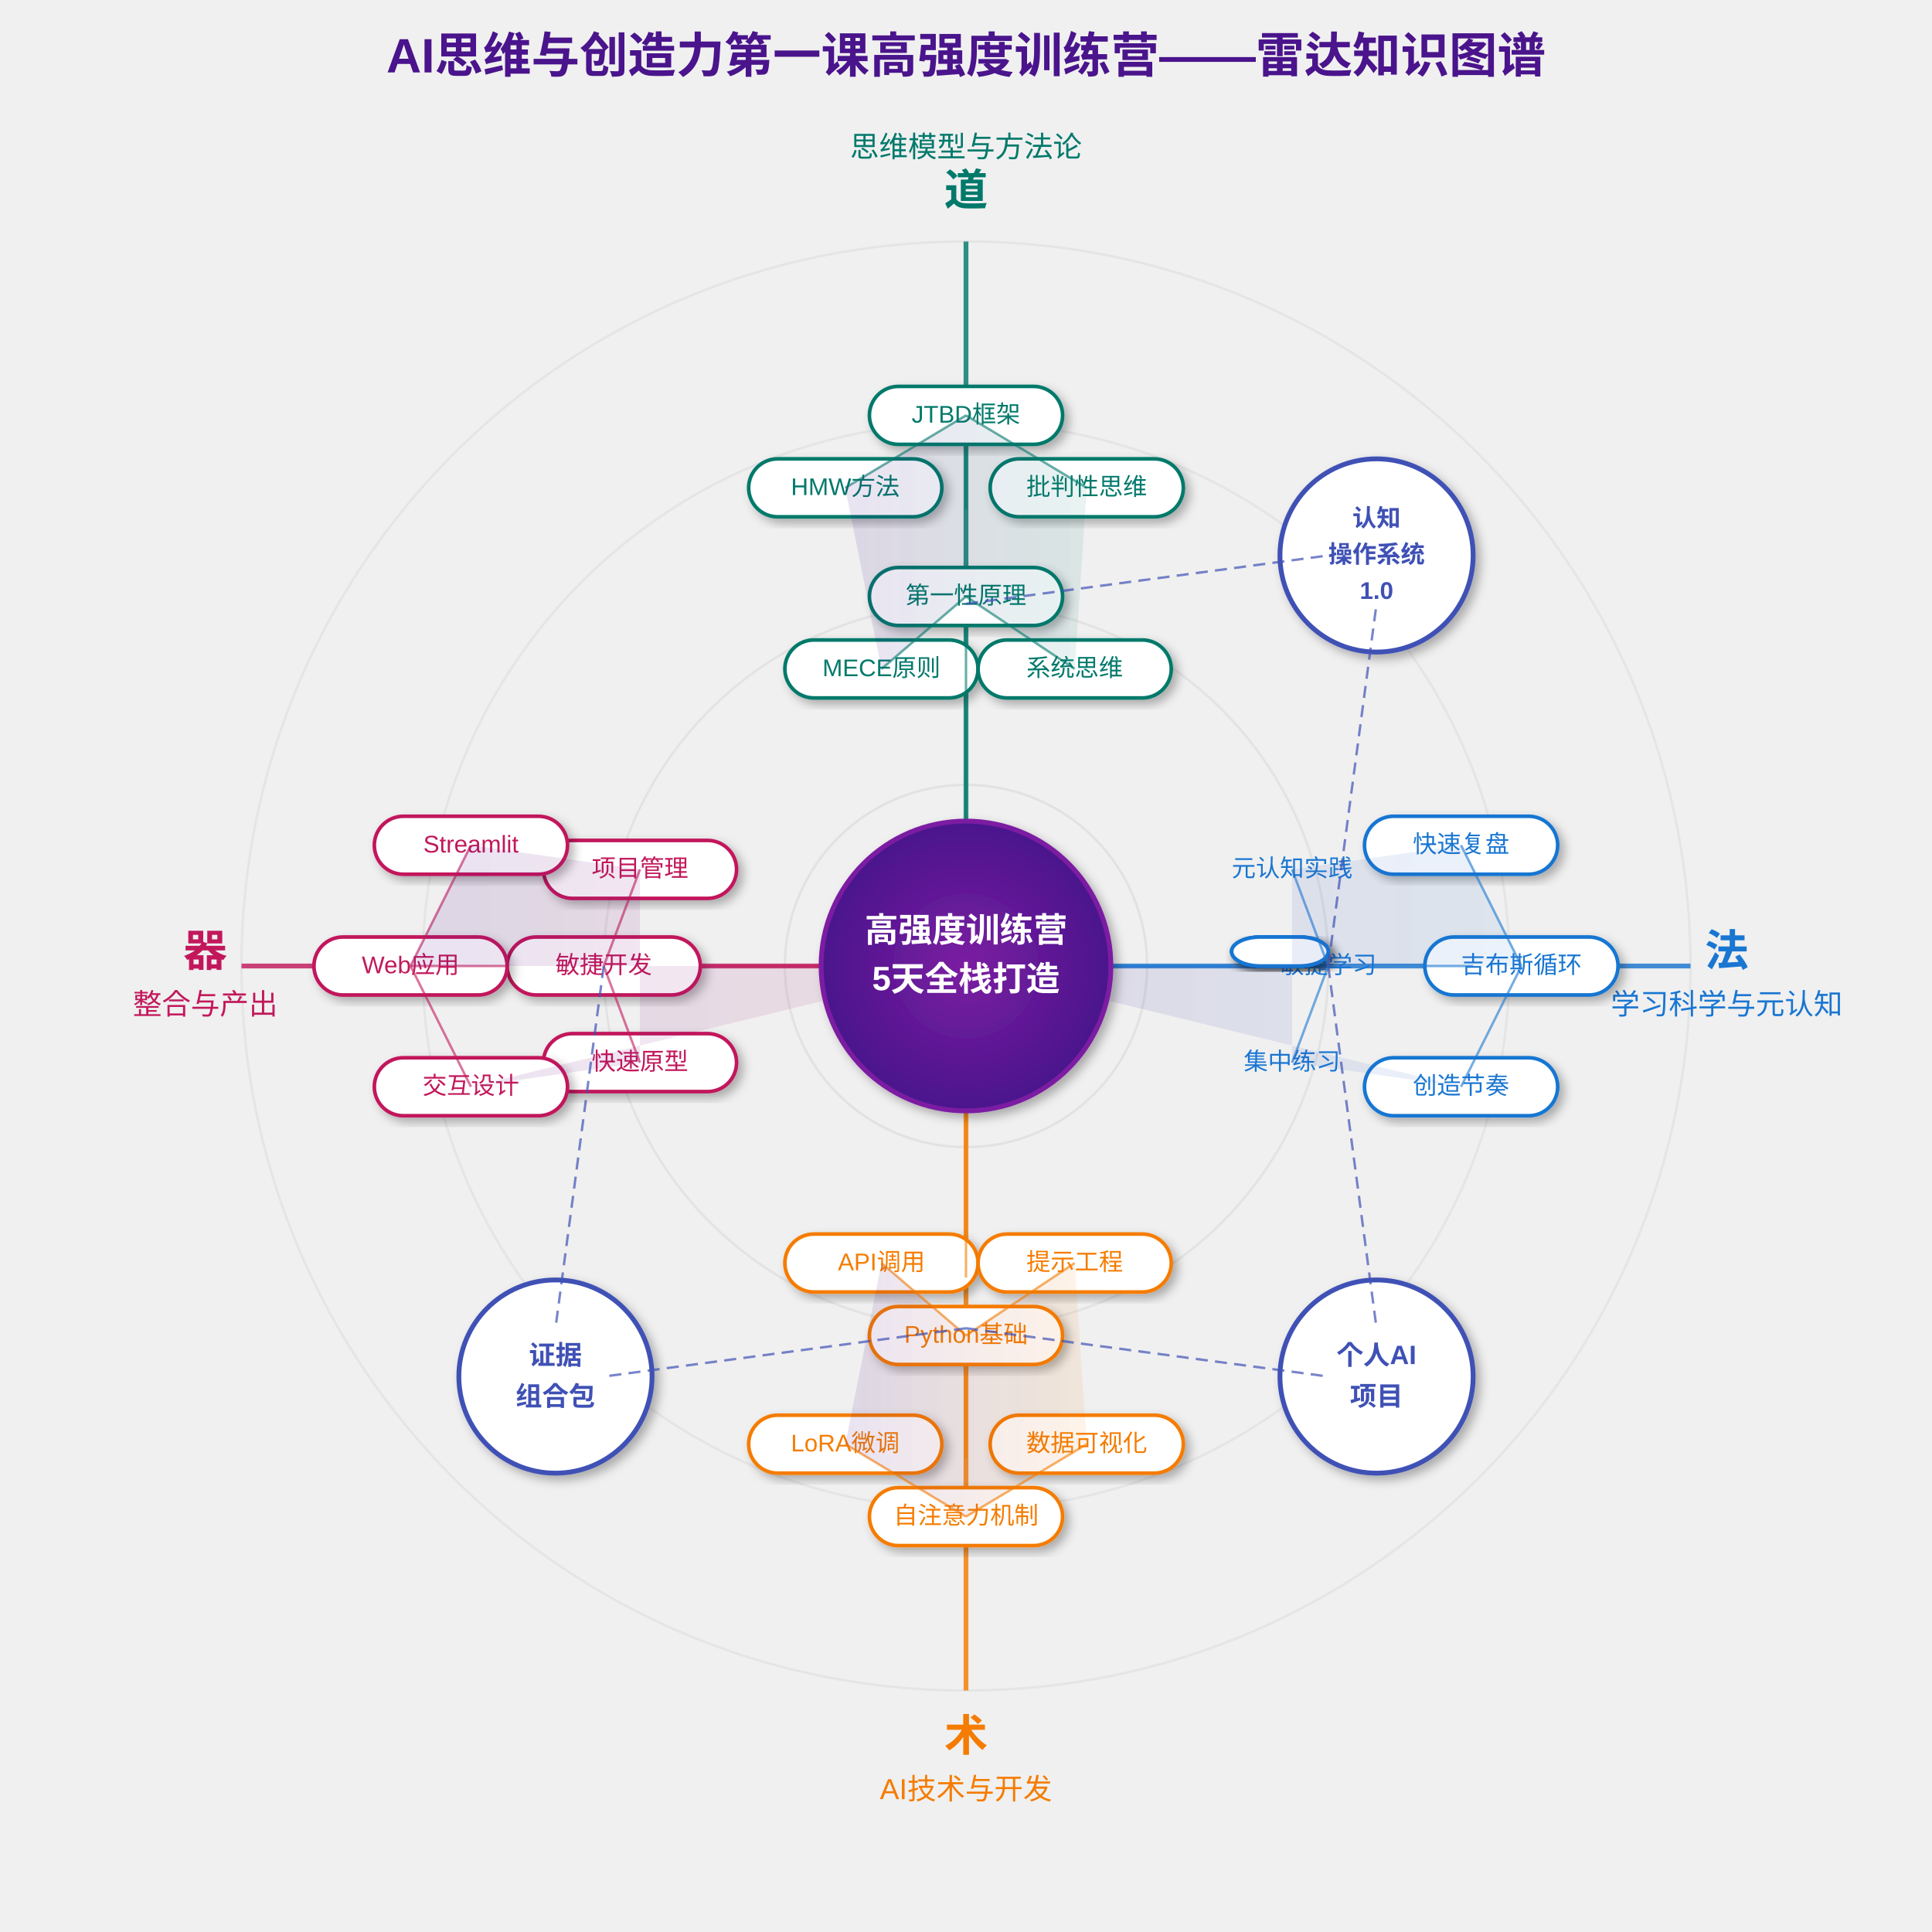
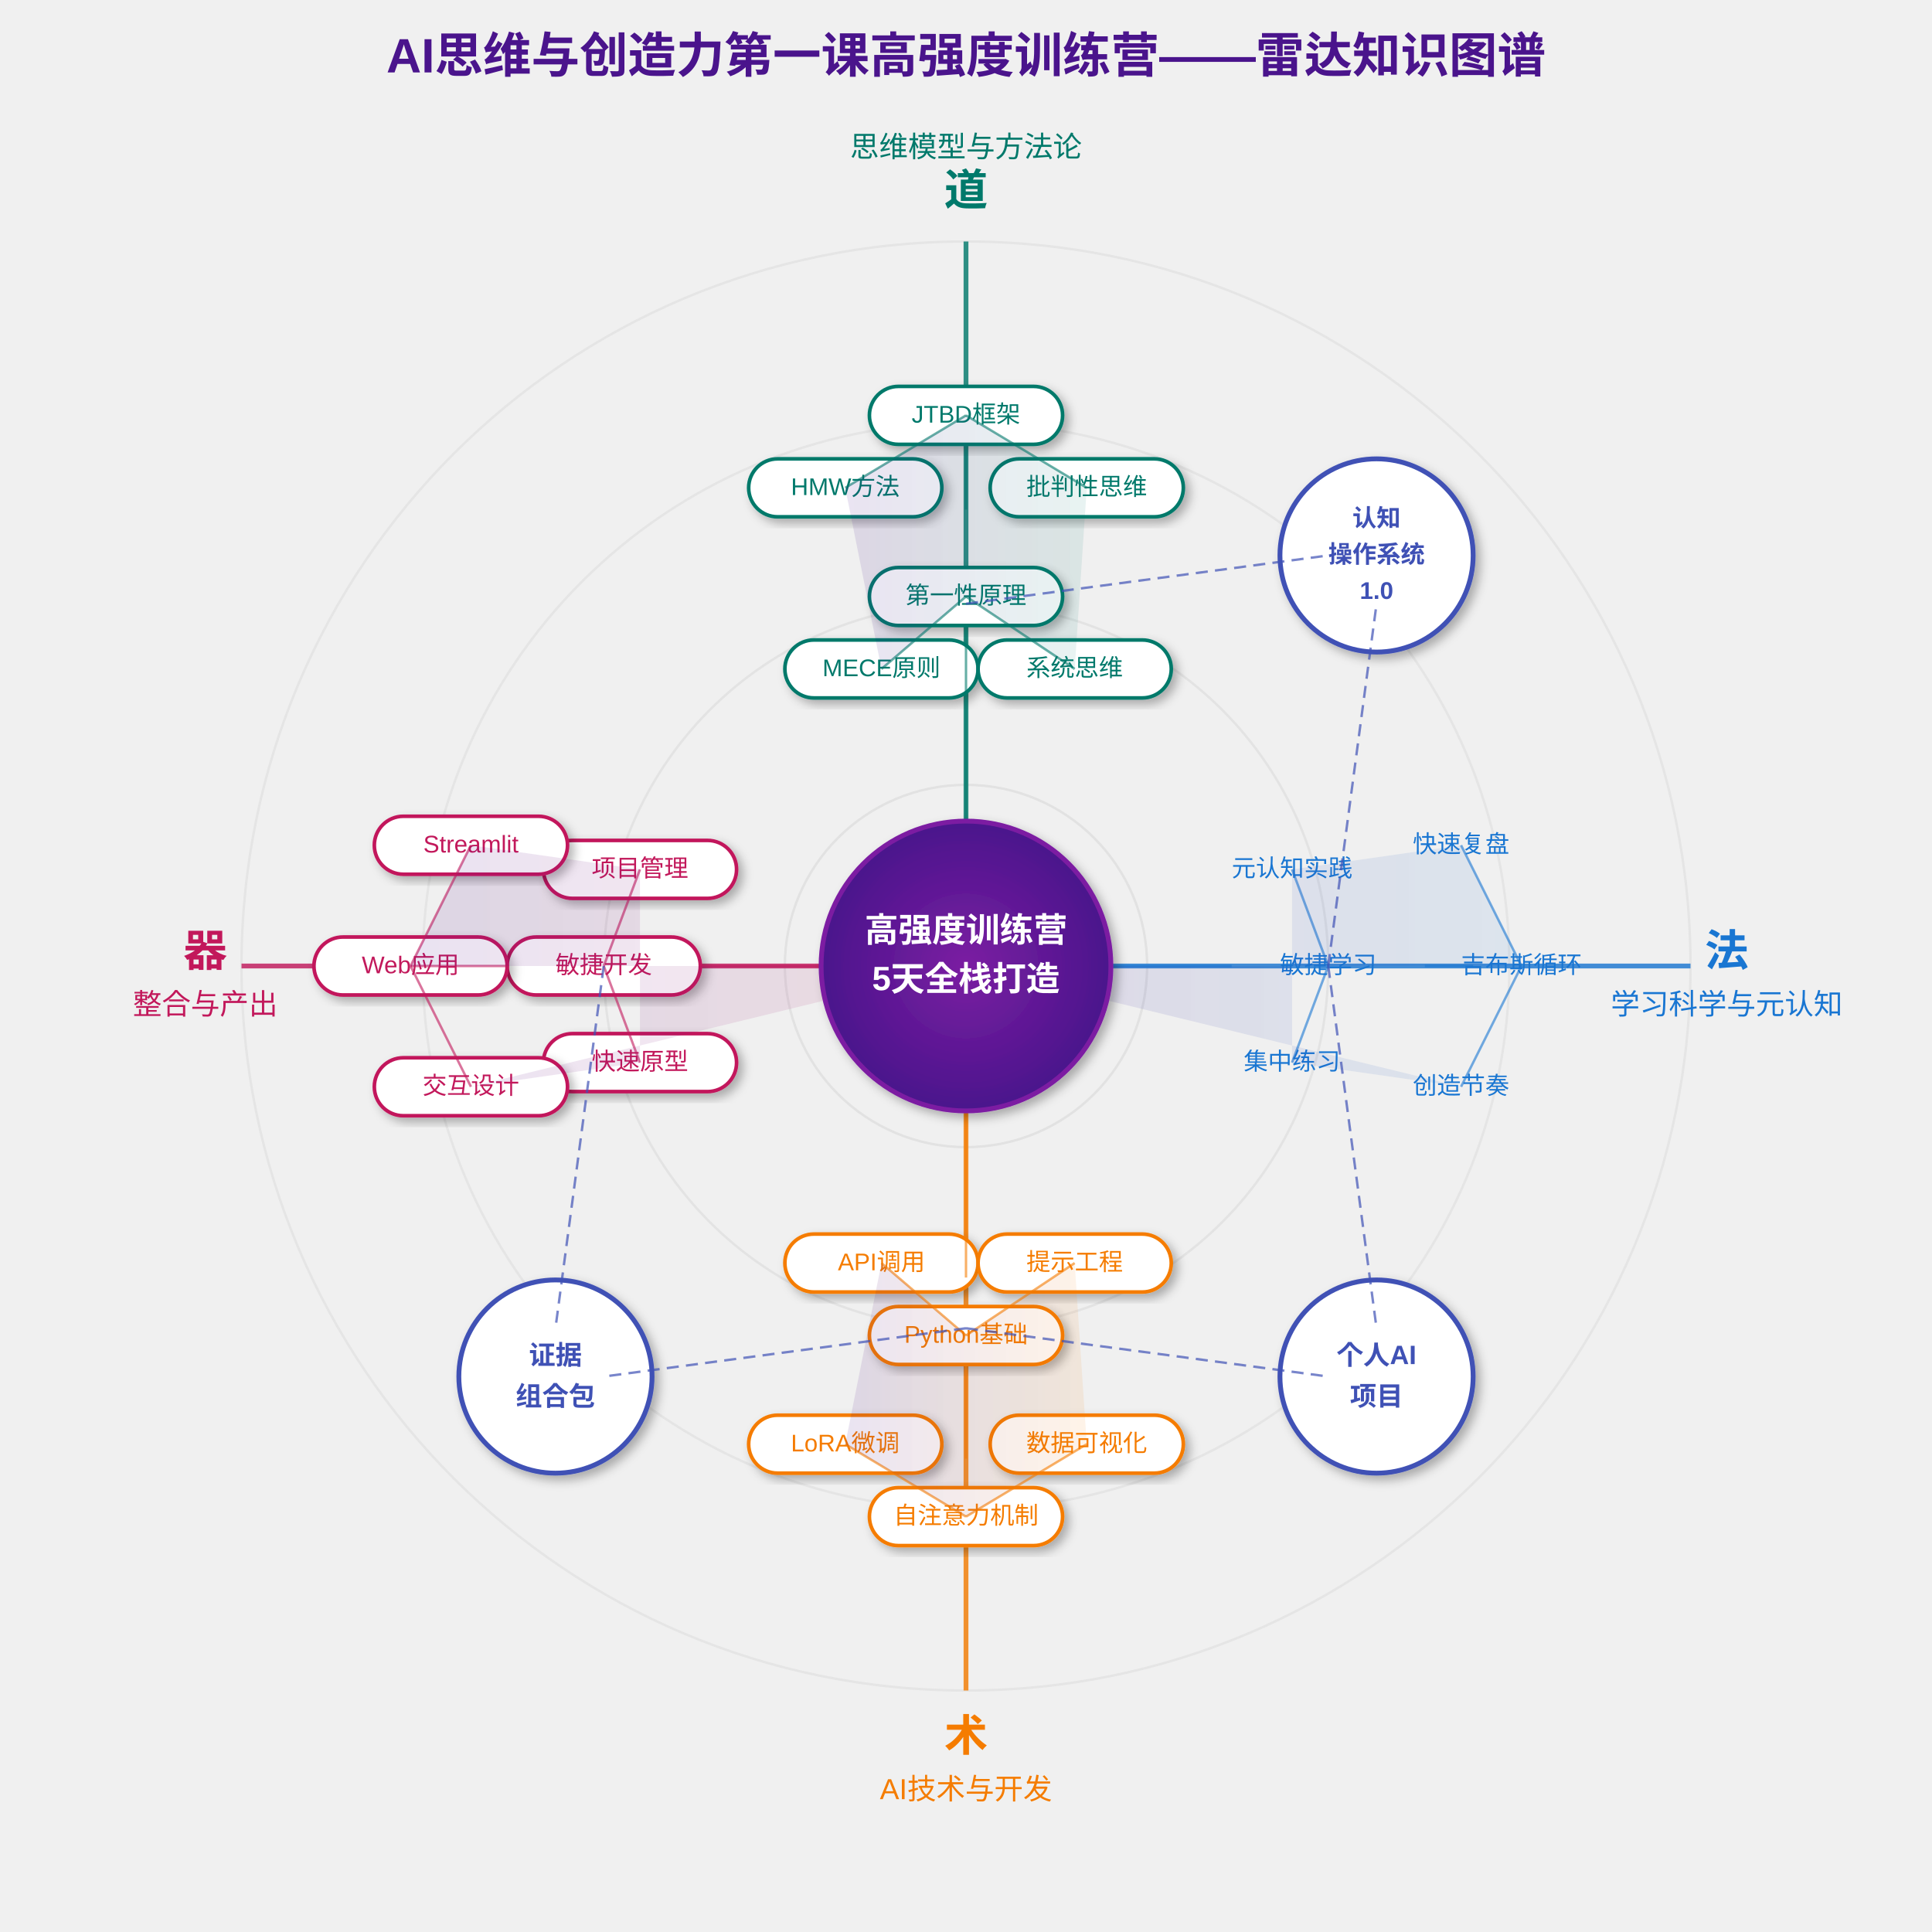
<svg xmlns="http://www.w3.org/2000/svg" width="800" height="800" viewBox="0 0 800 800">
  <defs>
    <radialGradient id="center-glow" cx="0.5" cy="0.5" r="0.5">
      <stop offset="0%" stop-color="#7b1fa2" stop-opacity="1" />
      <stop offset="100%" stop-color="#4a148c" stop-opacity="1" />
    </radialGradient>
    <linearGradient id="dao-gradient" x1="0%" y1="0%" x2="100%" y2="0%">
      <stop offset="0%" stop-color="#4a148c" stop-opacity="0.8" />
      <stop offset="100%" stop-color="#00796b" stop-opacity="0.6" />
    </linearGradient>
    <linearGradient id="fa-gradient" x1="0%" y1="0%" x2="100%" y2="0%">
      <stop offset="0%" stop-color="#4a148c" stop-opacity="0.8" />
      <stop offset="100%" stop-color="#1976d2" stop-opacity="0.6" />
    </linearGradient>
    <linearGradient id="shu-gradient" x1="0%" y1="0%" x2="100%" y2="0%">
      <stop offset="0%" stop-color="#4a148c" stop-opacity="0.8" />
      <stop offset="100%" stop-color="#f57c00" stop-opacity="0.6" />
    </linearGradient>
    <linearGradient id="qi-gradient" x1="0%" y1="0%" x2="100%" y2="0%">
      <stop offset="0%" stop-color="#4a148c" stop-opacity="0.8" />
      <stop offset="100%" stop-color="#c2185b" stop-opacity="0.6" />
    </linearGradient>
    <filter id="shadow" x="-20%" y="-20%" width="140%" height="140%">
      <feDropShadow dx="2" dy="2" stdDeviation="2" flood-opacity="0.3" />
    </filter>
    <linearGradient id="output-gradient" x1="0%" y1="0%" x2="100%" y2="100%">
      <stop offset="0%" stop-color="#3f51b5" stop-opacity="0.8" />
      <stop offset="100%" stop-color="#5c6bc0" stop-opacity="0.6" />
    </linearGradient>
  </defs>
  <text x="400" y="30" font-family="Arial, 'Hiragino Sans GB', 'Microsoft YaHei', sans-serif" font-size="20" fill="#4a148c" text-anchor="middle" font-weight="bold">AI思维与创造力第一课高强度训练营——雷达知识图谱</text>
  <g transform="translate(400, 400)">
    <circle cx="0" cy="0" r="300" fill="none" stroke="#e0e0e0" stroke-width="1" opacity="0.7" />
    <circle cx="0" cy="0" r="225" fill="none" stroke="#e0e0e0" stroke-width="1" opacity="0.7" />
    <circle cx="0" cy="0" r="150" fill="none" stroke="#e0e0e0" stroke-width="1" opacity="0.8" />
    <circle cx="0" cy="0" r="75" fill="none" stroke="#e0e0e0" stroke-width="1" opacity="0.9" />
    <line x1="0" y1="-300" x2="0" y2="300" stroke="#e0e0e0" stroke-width="1.5" opacity="0.9" />
    <line x1="-300" y1="0" x2="300" y2="0" stroke="#e0e0e0" stroke-width="1.5" opacity="0.9" />
    <line x1="0" y1="0" x2="0" y2="-300" stroke="#00796b" stroke-width="2" opacity="0.8" />
    <text x="0" y="-315" font-family="Arial, 'Hiragino Sans GB', 'Microsoft YaHei', sans-serif" font-size="18" fill="#00796b" text-anchor="middle" font-weight="bold">道</text>
    <text x="0" y="-335" font-family="Arial, 'Hiragino Sans GB', 'Microsoft YaHei', sans-serif" font-size="12" fill="#00796b" text-anchor="middle">思维模型与方法论</text>
    <rect x="-40" y="-165" width="80" height="24" rx="12" ry="12" fill="white" stroke="#00796b" stroke-width="1.5" filter="url(#shadow)" />
    <text x="0" y="-150" font-family="Arial, 'Hiragino Sans GB', 'Microsoft YaHei', sans-serif" font-size="10" fill="#00796b" text-anchor="middle">第一性原理</text>
    <rect x="-75" y="-135" width="80" height="24" rx="12" ry="12" fill="white" stroke="#00796b" stroke-width="1.5" filter="url(#shadow)" />
    <text x="-35" y="-120" font-family="Arial, 'Hiragino Sans GB', 'Microsoft YaHei', sans-serif" font-size="10" fill="#00796b" text-anchor="middle">MECE原则</text>
    <rect x="5" y="-135" width="80" height="24" rx="12" ry="12" fill="white" stroke="#00796b" stroke-width="1.5" filter="url(#shadow)" />
    <text x="45" y="-120" font-family="Arial, 'Hiragino Sans GB', 'Microsoft YaHei', sans-serif" font-size="10" fill="#00796b" text-anchor="middle">系统思维</text>
    <rect x="-40" y="-240" width="80" height="24" rx="12" ry="12" fill="white" stroke="#00796b" stroke-width="1.5" filter="url(#shadow)" />
    <text x="0" y="-225" font-family="Arial, 'Hiragino Sans GB', 'Microsoft YaHei', sans-serif" font-size="10" fill="#00796b" text-anchor="middle">JTBD框架</text>
    <rect x="-90" y="-210" width="80" height="24" rx="12" ry="12" fill="white" stroke="#00796b" stroke-width="1.5" filter="url(#shadow)" />
    <text x="-50" y="-195" font-family="Arial, 'Hiragino Sans GB', 'Microsoft YaHei', sans-serif" font-size="10" fill="#00796b" text-anchor="middle">HMW方法</text>
    <rect x="10" y="-210" width="80" height="24" rx="12" ry="12" fill="white" stroke="#00796b" stroke-width="1.5" filter="url(#shadow)" />
    <text x="50" y="-195" font-family="Arial, 'Hiragino Sans GB', 'Microsoft YaHei', sans-serif" font-size="10" fill="#00796b" text-anchor="middle">批判性思维</text>
    <line x1="0" y1="-60" x2="0" y2="-141" stroke="#00796b" stroke-width="1" opacity="0.6" />
    <line x1="0" y1="-189" x2="0" y2="-216" stroke="#00796b" stroke-width="1" opacity="0.6" />
    <line x1="0" y1="-153" x2="-35" y2="-123" stroke="#00796b" stroke-width="1" opacity="0.6" />
    <line x1="0" y1="-153" x2="45" y2="-123" stroke="#00796b" stroke-width="1" opacity="0.6" />
    <line x1="0" y1="-228" x2="-50" y2="-198" stroke="#00796b" stroke-width="1" opacity="0.6" />
    <line x1="0" y1="-228" x2="50" y2="-198" stroke="#00796b" stroke-width="1" opacity="0.6" />
    <path d="M 0 0 L 0 -228 L -50 -198 L -35 -123 L 0 -153 L 45 -123 L 50 -198 L 0 -228 Z" fill="url(#dao-gradient)" fill-opacity="0.15" />
    <line x1="0" y1="0" x2="300" y2="0" stroke="#1976d2" stroke-width="2" opacity="0.8" />
    <text x="315" y="0" font-family="Arial, 'Hiragino Sans GB', 'Microsoft YaHei', sans-serif" font-size="18" fill="#1976d2" text-anchor="middle" font-weight="bold">法</text>
    <text x="315" y="20" font-family="Arial, 'Hiragino Sans GB', 'Microsoft YaHei', sans-serif" font-size="12" fill="#1976d2" text-anchor="middle">学习科学与元认知</text>
-     <rect x="110" y="-12" width="40" height="12" rx="12" ry="12" fill="white" stroke="#1976d2" stroke-width="1.5" filter="url(#shadow)" />
    <text x="150" y="3" font-family="Arial, 'Hiragino Sans GB', 'Microsoft YaHei', sans-serif" font-size="10" fill="#1976d2" text-anchor="middle">敏捷学习</text>
-     <rect x="110" y="-12" width="40" height="12" rx="12" ry="12" fill="white" stroke="#1976d2" stroke-width="1.5" filter="url(#shadow)" />
    <text x="135" y="-37" font-family="Arial, 'Hiragino Sans GB', 'Microsoft YaHei', sans-serif" font-size="10" fill="#1976d2" text-anchor="middle">元认知实践</text>
-     <rect x="110" y="-12" width="40" height="12" rx="12" ry="12" fill="white" stroke="#1976d2" stroke-width="1.5" filter="url(#shadow)" />
    <text x="135" y="43" font-family="Arial, 'Hiragino Sans GB', 'Microsoft YaHei', sans-serif" font-size="10" fill="#1976d2" text-anchor="middle">集中练习</text>
-     <rect x="190" y="-12" width="80" height="24" rx="12" ry="12" fill="white" stroke="#1976d2" stroke-width="1.5" filter="url(#shadow)" />
    <text x="230" y="3" font-family="Arial, 'Hiragino Sans GB', 'Microsoft YaHei', sans-serif" font-size="10" fill="#1976d2" text-anchor="middle">吉布斯循环</text>
-     <rect x="165" y="-62" width="80" height="24" rx="12" ry="12" fill="white" stroke="#1976d2" stroke-width="1.5" filter="url(#shadow)" />
    <text x="205" y="-47" font-family="Arial, 'Hiragino Sans GB', 'Microsoft YaHei', sans-serif" font-size="10" fill="#1976d2" text-anchor="middle">快速复盘</text>
-     <rect x="165" y="38" width="80" height="24" rx="12" ry="12" fill="white" stroke="#1976d2" stroke-width="1.5" filter="url(#shadow)" />
    <text x="205" y="53" font-family="Arial, 'Hiragino Sans GB', 'Microsoft YaHei', sans-serif" font-size="10" fill="#1976d2" text-anchor="middle">创造节奏</text>
    <line x1="60" y1="0" x2="110" y2="0" stroke="#1976d2" stroke-width="1" opacity="0.6" />
    <line x1="190" y1="0" x2="210" y2="0" stroke="#1976d2" stroke-width="1" opacity="0.6" />
    <line x1="150" y1="0" x2="135" y2="-40" stroke="#1976d2" stroke-width="1" opacity="0.6" />
    <line x1="150" y1="0" x2="135" y2="40" stroke="#1976d2" stroke-width="1" opacity="0.6" />
    <line x1="230" y1="0" x2="205" y2="-50" stroke="#1976d2" stroke-width="1" opacity="0.6" />
    <line x1="230" y1="0" x2="205" y2="50" stroke="#1976d2" stroke-width="1" opacity="0.6" />
    <path d="M 0 0 L 150 0 L 230 0 L 205 -50 L 135 -40 L 135 40 L 205 50 Z" fill="url(#fa-gradient)" fill-opacity="0.15" />
    <line x1="0" y1="0" x2="0" y2="300" stroke="#f57c00" stroke-width="2" opacity="0.8" />
    <text x="0" y="325" font-family="Arial, 'Hiragino Sans GB', 'Microsoft YaHei', sans-serif" font-size="18" fill="#f57c00" text-anchor="middle" font-weight="bold">术</text>
    <text x="0" y="345" font-family="Arial, 'Hiragino Sans GB', 'Microsoft YaHei', sans-serif" font-size="12" fill="#f57c00" text-anchor="middle">AI技术与开发</text>
    <rect x="-40" y="141" width="80" height="24" rx="12" ry="12" fill="white" stroke="#f57c00" stroke-width="1.5" filter="url(#shadow)" />
    <text x="0" y="156" font-family="Arial, 'Hiragino Sans GB', 'Microsoft YaHei', sans-serif" font-size="10" fill="#f57c00" text-anchor="middle">Python基础</text>
    <rect x="-75" y="111" width="80" height="24" rx="12" ry="12" fill="white" stroke="#f57c00" stroke-width="1.5" filter="url(#shadow)" />
    <text x="-35" y="126" font-family="Arial, 'Hiragino Sans GB', 'Microsoft YaHei', sans-serif" font-size="10" fill="#f57c00" text-anchor="middle">API调用</text>
    <rect x="5" y="111" width="80" height="24" rx="12" ry="12" fill="white" stroke="#f57c00" stroke-width="1.5" filter="url(#shadow)" />
    <text x="45" y="126" font-family="Arial, 'Hiragino Sans GB', 'Microsoft YaHei', sans-serif" font-size="10" fill="#f57c00" text-anchor="middle">提示工程</text>
    <rect x="-40" y="216" width="80" height="24" rx="12" ry="12" fill="white" stroke="#f57c00" stroke-width="1.5" filter="url(#shadow)" />
    <text x="0" y="231" font-family="Arial, 'Hiragino Sans GB', 'Microsoft YaHei', sans-serif" font-size="10" fill="#f57c00" text-anchor="middle">自注意力机制</text>
    <rect x="-90" y="186" width="80" height="24" rx="12" ry="12" fill="white" stroke="#f57c00" stroke-width="1.5" filter="url(#shadow)" />
    <text x="-50" y="201" font-family="Arial, 'Hiragino Sans GB', 'Microsoft YaHei', sans-serif" font-size="10" fill="#f57c00" text-anchor="middle">LoRA微调</text>
    <rect x="10" y="186" width="80" height="24" rx="12" ry="12" fill="white" stroke="#f57c00" stroke-width="1.5" filter="url(#shadow)" />
    <text x="50" y="201" font-family="Arial, 'Hiragino Sans GB', 'Microsoft YaHei', sans-serif" font-size="10" fill="#f57c00" text-anchor="middle">数据可视化</text>
    <line x1="0" y1="60" x2="0" y2="129" stroke="#f57c00" stroke-width="1" opacity="0.6" />
    <line x1="0" y1="165" x2="0" y2="204" stroke="#f57c00" stroke-width="1" opacity="0.6" />
    <line x1="0" y1="153" x2="-35" y2="123" stroke="#f57c00" stroke-width="1" opacity="0.6" />
    <line x1="0" y1="153" x2="45" y2="123" stroke="#f57c00" stroke-width="1" opacity="0.6" />
    <line x1="0" y1="228" x2="-50" y2="198" stroke="#f57c00" stroke-width="1" opacity="0.6" />
    <line x1="0" y1="228" x2="50" y2="198" stroke="#f57c00" stroke-width="1" opacity="0.6" />
    <path d="M 0 0 L 0 153 L -35 123 L -50 198 L 0 228 L 50 198 L 45 123 L 0 153 Z" fill="url(#shu-gradient)" fill-opacity="0.15" />
    <line x1="0" y1="0" x2="-300" y2="0" stroke="#c2185b" stroke-width="2" opacity="0.8" />
    <text x="-315" y="0" font-family="Arial, 'Hiragino Sans GB', 'Microsoft YaHei', sans-serif" font-size="18" fill="#c2185b" text-anchor="middle" font-weight="bold">器</text>
    <text x="-315" y="20" font-family="Arial, 'Hiragino Sans GB', 'Microsoft YaHei', sans-serif" font-size="12" fill="#c2185b" text-anchor="middle">整合与产出</text>
    <rect x="-190" y="-12" width="80" height="24" rx="12" ry="12" fill="white" stroke="#c2185b" stroke-width="1.5" filter="url(#shadow)" />
    <text x="-150" y="3" font-family="Arial, 'Hiragino Sans GB', 'Microsoft YaHei', sans-serif" font-size="10" fill="#c2185b" text-anchor="middle">敏捷开发</text>
    <rect x="-175" y="-52" width="80" height="24" rx="12" ry="12" fill="white" stroke="#c2185b" stroke-width="1.5" filter="url(#shadow)" />
    <text x="-135" y="-37" font-family="Arial, 'Hiragino Sans GB', 'Microsoft YaHei', sans-serif" font-size="10" fill="#c2185b" text-anchor="middle">项目管理</text>
    <rect x="-175" y="28" width="80" height="24" rx="12" ry="12" fill="white" stroke="#c2185b" stroke-width="1.5" filter="url(#shadow)" />
    <text x="-135" y="43" font-family="Arial, 'Hiragino Sans GB', 'Microsoft YaHei', sans-serif" font-size="10" fill="#c2185b" text-anchor="middle">快速原型</text>
    <rect x="-270" y="-12" width="80" height="24" rx="12" ry="12" fill="white" stroke="#c2185b" stroke-width="1.5" filter="url(#shadow)" />
    <text x="-230" y="3" font-family="Arial, 'Hiragino Sans GB', 'Microsoft YaHei', sans-serif" font-size="10" fill="#c2185b" text-anchor="middle">Web应用</text>
    <rect x="-245" y="-62" width="80" height="24" rx="12" ry="12" fill="white" stroke="#c2185b" stroke-width="1.5" filter="url(#shadow)" />
    <text x="-205" y="-47" font-family="Arial, 'Hiragino Sans GB', 'Microsoft YaHei', sans-serif" font-size="10" fill="#c2185b" text-anchor="middle">Streamlit</text>
    <rect x="-245" y="38" width="80" height="24" rx="12" ry="12" fill="white" stroke="#c2185b" stroke-width="1.5" filter="url(#shadow)" />
    <text x="-205" y="53" font-family="Arial, 'Hiragino Sans GB', 'Microsoft YaHei', sans-serif" font-size="10" fill="#c2185b" text-anchor="middle">交互设计</text>
    <line x1="-60" y1="0" x2="-110" y2="0" stroke="#c2185b" stroke-width="1" opacity="0.6" />
    <line x1="-190" y1="0" x2="-230" y2="0" stroke="#c2185b" stroke-width="1" opacity="0.6" />
    <line x1="-150" y1="0" x2="-135" y2="-40" stroke="#c2185b" stroke-width="1" opacity="0.6" />
    <line x1="-150" y1="0" x2="-135" y2="40" stroke="#c2185b" stroke-width="1" opacity="0.6" />
    <line x1="-230" y1="0" x2="-205" y2="-50" stroke="#c2185b" stroke-width="1" opacity="0.6" />
    <line x1="-230" y1="0" x2="-205" y2="50" stroke="#c2185b" stroke-width="1" opacity="0.6" />
    <path d="M 0 0 L -150 0 L -230 0 L -205 -50 L -135 -40 L -135 40 L -205 50 Z" fill="url(#qi-gradient)" fill-opacity="0.15" />
    <g transform="translate(170, 170)">
      <circle cx="0" cy="0" r="40" fill="white" stroke="#3f51b5" stroke-width="2" filter="url(#shadow)" />
      <text x="0" y="-5" font-family="Arial, 'Hiragino Sans GB', 'Microsoft YaHei', sans-serif" font-size="11" fill="#3f51b5" text-anchor="middle" font-weight="bold">个人AI</text>
      <text x="0" y="12" font-family="Arial, 'Hiragino Sans GB', 'Microsoft YaHei', sans-serif" font-size="11" fill="#3f51b5" text-anchor="middle" font-weight="bold">项目</text>
    </g>
    <g transform="translate(-170, 170)">
      <circle cx="0" cy="0" r="40" fill="white" stroke="#3f51b5" stroke-width="2" filter="url(#shadow)" />
      <text x="0" y="-5" font-family="Arial, 'Hiragino Sans GB', 'Microsoft YaHei', sans-serif" font-size="11" fill="#3f51b5" text-anchor="middle" font-weight="bold">证据</text>
      <text x="0" y="12" font-family="Arial, 'Hiragino Sans GB', 'Microsoft YaHei', sans-serif" font-size="11" fill="#3f51b5" text-anchor="middle" font-weight="bold">组合包</text>
    </g>
    <g transform="translate(170, -170)">
      <circle cx="0" cy="0" r="40" fill="white" stroke="#3f51b5" stroke-width="2" filter="url(#shadow)" />
      <text x="0" y="-12" font-family="Arial, 'Hiragino Sans GB', 'Microsoft YaHei', sans-serif" font-size="10" fill="#3f51b5" text-anchor="middle" font-weight="bold">认知</text>
      <text x="0" y="3" font-family="Arial, 'Hiragino Sans GB', 'Microsoft YaHei', sans-serif" font-size="10" fill="#3f51b5" text-anchor="middle" font-weight="bold">操作系统</text>
      <text x="0" y="18" font-family="Arial, 'Hiragino Sans GB', 'Microsoft YaHei', sans-serif" font-size="10" fill="#3f51b5" text-anchor="middle" font-weight="bold">1.0</text>
    </g>
    <line x1="150" y1="0" x2="170" y2="150" stroke="#3f51b5" stroke-width="1" stroke-dasharray="5,3" opacity="0.7" />
    <line x1="0" y1="150" x2="150" y2="170" stroke="#3f51b5" stroke-width="1" stroke-dasharray="5,3" opacity="0.7" />
    <line x1="-150" y1="0" x2="-170" y2="150" stroke="#3f51b5" stroke-width="1" stroke-dasharray="5,3" opacity="0.7" />
    <line x1="0" y1="150" x2="-150" y2="170" stroke="#3f51b5" stroke-width="1" stroke-dasharray="5,3" opacity="0.7" />
    <line x1="150" y1="0" x2="170" y2="-150" stroke="#3f51b5" stroke-width="1" stroke-dasharray="5,3" opacity="0.7" />
    <line x1="0" y1="-150" x2="150" y2="-170" stroke="#3f51b5" stroke-width="1" stroke-dasharray="5,3" opacity="0.7" />
    <circle cx="0" cy="0" r="60" fill="url(#center-glow)" stroke="#7b1fa2" stroke-width="2" filter="url(#shadow)" />
    <text x="0" y="-10" font-family="Arial, 'Hiragino Sans GB', 'Microsoft YaHei', sans-serif" font-size="14" fill="white" text-anchor="middle" font-weight="bold">高强度训练营</text>
    <text x="0" y="10" font-family="Arial, 'Hiragino Sans GB', 'Microsoft YaHei', sans-serif" font-size="14" fill="white" text-anchor="middle" font-weight="bold">5天全栈打造</text>
  </g>
</svg>
